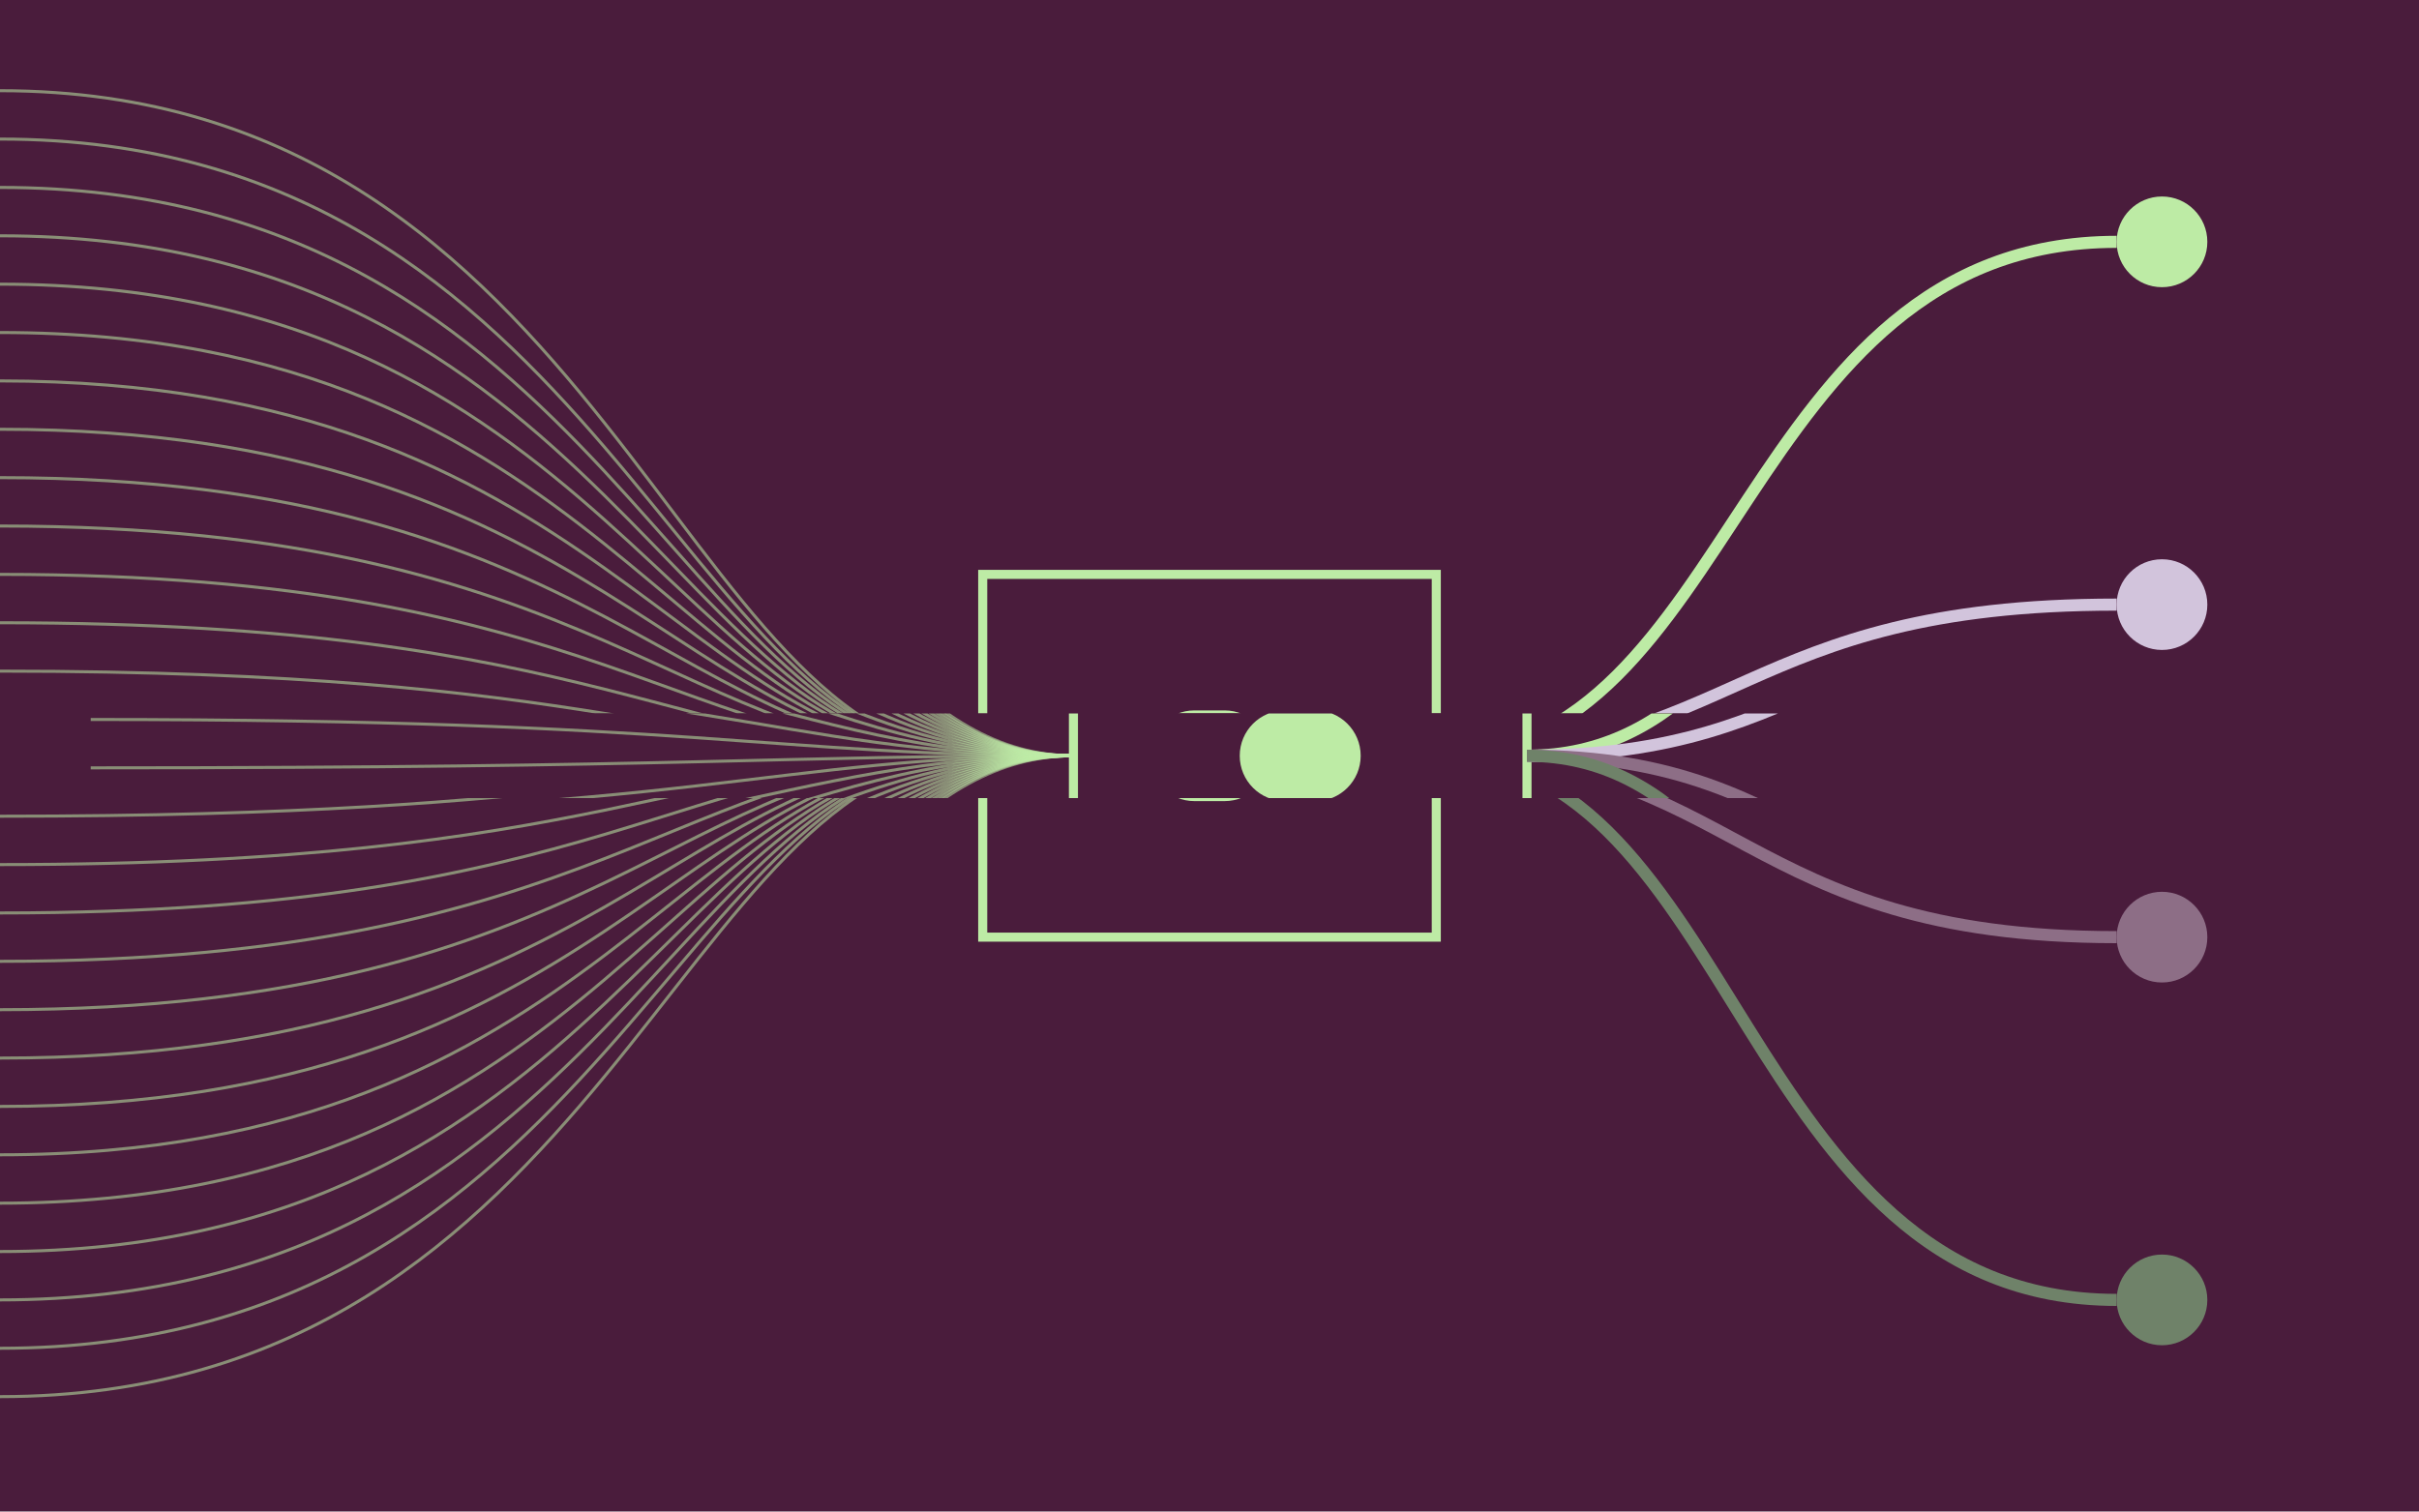
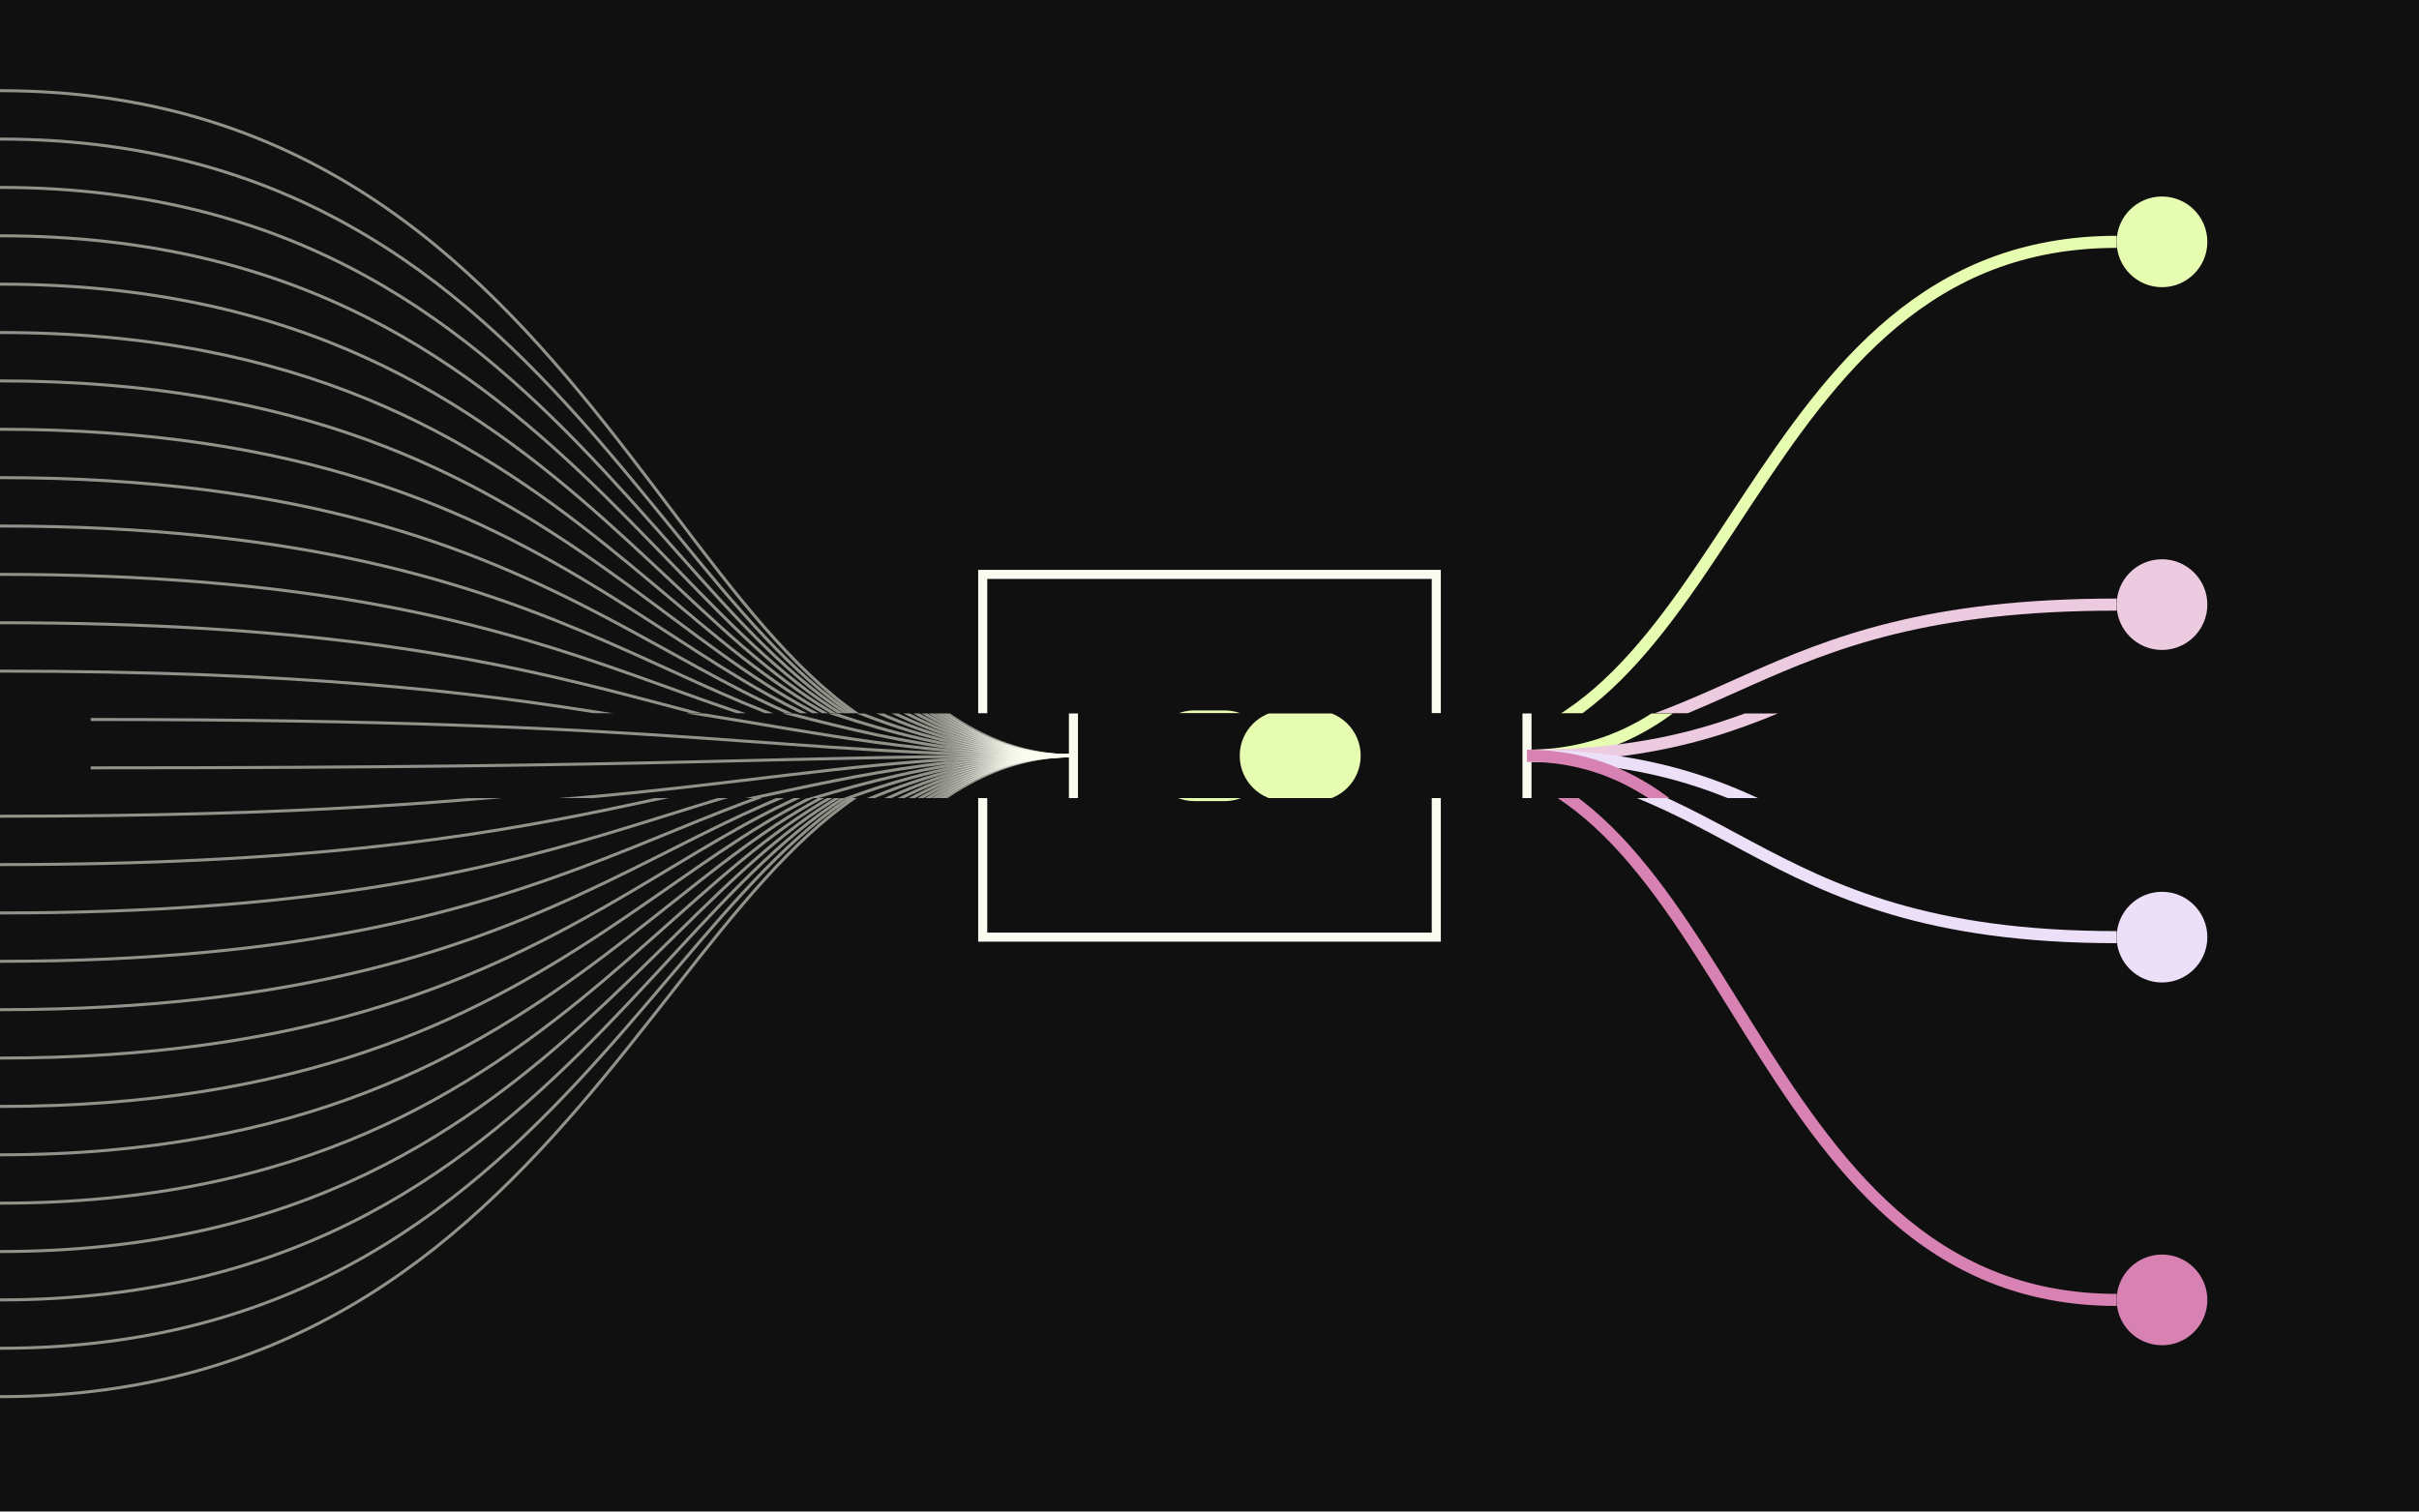
<svg xmlns="http://www.w3.org/2000/svg" viewBox="0 0 1600 1000" width="1600" height="1000">
  <defs>
    <clipPath id="t">
      <rect width="1600" height="472" />
    </clipPath>
    <clipPath id="b">
      <rect y="528" width="1600" height="1000" />
    </clipPath>
    <clipPath id="m">
      <rect y="472" width="1600" height="56" />
    </clipPath>
    <g id="art">
-       <path d="M0 60 C 400 60, 450 500, 650 500" fill="none" stroke="#bdeba5" stroke-opacity=".55" stroke-width="2" />
-       <path d="M0 92 C 400 92, 450 500, 650 500" fill="none" stroke="#bdeba5" stroke-opacity=".55" stroke-width="2" />
-       <path d="M0 124 C 400 124, 450 500, 650 500" fill="none" stroke="#bdeba5" stroke-opacity=".55" stroke-width="2" />
-       <path d="M0 156 C 400 156, 450 500, 650 500" fill="none" stroke="#bdeba5" stroke-opacity=".55" stroke-width="2" />
-       <path d="M0 188 C 400 188, 450 500, 650 500" fill="none" stroke="#bdeba5" stroke-opacity=".55" stroke-width="2" />
-       <path d="M0 220 C 400 220, 450 500, 650 500" fill="none" stroke="#bdeba5" stroke-opacity=".55" stroke-width="2" />
-       <path d="M0 252 C 400 252, 450 500, 650 500" fill="none" stroke="#bdeba5" stroke-opacity=".55" stroke-width="2" />
-       <path d="M0 284 C 400 284, 450 500, 650 500" fill="none" stroke="#bdeba5" stroke-opacity=".55" stroke-width="2" />
-       <path d="M0 316 C 400 316, 450 500, 650 500" fill="none" stroke="#bdeba5" stroke-opacity=".55" stroke-width="2" />
-       <path d="M0 348 C 400 348, 450 500, 650 500" fill="none" stroke="#bdeba5" stroke-opacity=".55" stroke-width="2" />
-       <path d="M0 380 C 400 380, 450 500, 650 500" fill="none" stroke="#bdeba5" stroke-opacity=".55" stroke-width="2" />
-       <path d="M0 412 C 400 412, 450 500, 650 500" fill="none" stroke="#bdeba5" stroke-opacity=".55" stroke-width="2" />
-       <path d="M0 444 C 400 444, 450 500, 650 500" fill="none" stroke="#bdeba5" stroke-opacity=".55" stroke-width="2" />
-       <path d="M0 476 C 400 476, 450 500, 650 500" fill="none" stroke="#bdeba5" stroke-opacity=".55" stroke-width="2" />
-       <path d="M0 508 C 400 508, 450 500, 650 500" fill="none" stroke="#bdeba5" stroke-opacity=".55" stroke-width="2" />
-       <path d="M0 540 C 400 540, 450 500, 650 500" fill="none" stroke="#bdeba5" stroke-opacity=".55" stroke-width="2" />
-       <path d="M0 572 C 400 572, 450 500, 650 500" fill="none" stroke="#bdeba5" stroke-opacity=".55" stroke-width="2" />
-       <path d="M0 604 C 400 604, 450 500, 650 500" fill="none" stroke="#bdeba5" stroke-opacity=".55" stroke-width="2" />
-       <path d="M0 636 C 400 636, 450 500, 650 500" fill="none" stroke="#bdeba5" stroke-opacity=".55" stroke-width="2" />
-       <path d="M0 668 C 400 668, 450 500, 650 500" fill="none" stroke="#bdeba5" stroke-opacity=".55" stroke-width="2" />
-       <path d="M0 700 C 400 700, 450 500, 650 500" fill="none" stroke="#bdeba5" stroke-opacity=".55" stroke-width="2" />
-       <path d="M0 732 C 400 732, 450 500, 650 500" fill="none" stroke="#bdeba5" stroke-opacity=".55" stroke-width="2" />
-       <path d="M0 764 C 400 764, 450 500, 650 500" fill="none" stroke="#bdeba5" stroke-opacity=".55" stroke-width="2" />
-       <path d="M0 796 C 400 796, 450 500, 650 500" fill="none" stroke="#bdeba5" stroke-opacity=".55" stroke-width="2" />
-       <path d="M0 828 C 400 828, 450 500, 650 500" fill="none" stroke="#bdeba5" stroke-opacity=".55" stroke-width="2" />
-       <path d="M0 860 C 400 860, 450 500, 650 500" fill="none" stroke="#bdeba5" stroke-opacity=".55" stroke-width="2" />
-       <path d="M0 892 C 400 892, 450 500, 650 500" fill="none" stroke="#bdeba5" stroke-opacity=".55" stroke-width="2" />
-       <path d="M0 924 C 400 924, 450 500, 650 500" fill="none" stroke="#bdeba5" stroke-opacity=".55" stroke-width="2" />
-       <rect x="650" y="380" width="300" height="240" fill="#4a1c3c" stroke="#bdeba5" stroke-width="6" />
-       <rect x="760" y="470" width="80" height="60" rx="30" fill="#bdeba5" />
-       <path d="M950 500 C 1150 500, 1150 160, 1400 160" fill="none" stroke="#bdeba5" stroke-width="8" />
-       <circle cx="1430" cy="160" r="30" fill="#bdeba5" />
-       <path d="M950 500 C 1150 500, 1150 400, 1400 400" fill="none" stroke="#d2c4dc" stroke-width="8" />
-       <circle cx="1430" cy="400" r="30" fill="#d2c4dc" />
-       <path d="M950 500 C 1150 500, 1150 620, 1400 620" fill="none" stroke="#8d6e86" stroke-width="8" />
-       <circle cx="1430" cy="620" r="30" fill="#8d6e86" />
-       <path d="M950 500 C 1150 500, 1150 860, 1400 860" fill="none" stroke="#6f8269" stroke-width="8" />
-       <circle cx="1430" cy="860" r="30" fill="#6f8269" />
+       <path d="M0 60 C 400 60, 450 500, 650 500" fill="none" stroke="#fafcf0" stroke-opacity=".55" stroke-width="2" />
+       <path d="M0 92 C 400 92, 450 500, 650 500" fill="none" stroke="#fafcf0" stroke-opacity=".55" stroke-width="2" />
+       <path d="M0 124 C 400 124, 450 500, 650 500" fill="none" stroke="#fafcf0" stroke-opacity=".55" stroke-width="2" />
+       <path d="M0 156 C 400 156, 450 500, 650 500" fill="none" stroke="#fafcf0" stroke-opacity=".55" stroke-width="2" />
+       <path d="M0 188 C 400 188, 450 500, 650 500" fill="none" stroke="#fafcf0" stroke-opacity=".55" stroke-width="2" />
+       <path d="M0 220 C 400 220, 450 500, 650 500" fill="none" stroke="#fafcf0" stroke-opacity=".55" stroke-width="2" />
+       <path d="M0 252 C 400 252, 450 500, 650 500" fill="none" stroke="#fafcf0" stroke-opacity=".55" stroke-width="2" />
+       <path d="M0 284 C 400 284, 450 500, 650 500" fill="none" stroke="#fafcf0" stroke-opacity=".55" stroke-width="2" />
+       <path d="M0 316 C 400 316, 450 500, 650 500" fill="none" stroke="#fafcf0" stroke-opacity=".55" stroke-width="2" />
+       <path d="M0 348 C 400 348, 450 500, 650 500" fill="none" stroke="#fafcf0" stroke-opacity=".55" stroke-width="2" />
+       <path d="M0 380 C 400 380, 450 500, 650 500" fill="none" stroke="#fafcf0" stroke-opacity=".55" stroke-width="2" />
+       <path d="M0 412 C 400 412, 450 500, 650 500" fill="none" stroke="#fafcf0" stroke-opacity=".55" stroke-width="2" />
+       <path d="M0 444 C 400 444, 450 500, 650 500" fill="none" stroke="#fafcf0" stroke-opacity=".55" stroke-width="2" />
+       <path d="M0 476 C 400 476, 450 500, 650 500" fill="none" stroke="#fafcf0" stroke-opacity=".55" stroke-width="2" />
+       <path d="M0 508 C 400 508, 450 500, 650 500" fill="none" stroke="#fafcf0" stroke-opacity=".55" stroke-width="2" />
+       <path d="M0 540 C 400 540, 450 500, 650 500" fill="none" stroke="#fafcf0" stroke-opacity=".55" stroke-width="2" />
+       <path d="M0 572 C 400 572, 450 500, 650 500" fill="none" stroke="#fafcf0" stroke-opacity=".55" stroke-width="2" />
+       <path d="M0 604 C 400 604, 450 500, 650 500" fill="none" stroke="#fafcf0" stroke-opacity=".55" stroke-width="2" />
+       <path d="M0 636 C 400 636, 450 500, 650 500" fill="none" stroke="#fafcf0" stroke-opacity=".55" stroke-width="2" />
+       <path d="M0 668 C 400 668, 450 500, 650 500" fill="none" stroke="#fafcf0" stroke-opacity=".55" stroke-width="2" />
+       <path d="M0 700 C 400 700, 450 500, 650 500" fill="none" stroke="#fafcf0" stroke-opacity=".55" stroke-width="2" />
+       <path d="M0 732 C 400 732, 450 500, 650 500" fill="none" stroke="#fafcf0" stroke-opacity=".55" stroke-width="2" />
+       <path d="M0 764 C 400 764, 450 500, 650 500" fill="none" stroke="#fafcf0" stroke-opacity=".55" stroke-width="2" />
+       <path d="M0 796 C 400 796, 450 500, 650 500" fill="none" stroke="#fafcf0" stroke-opacity=".55" stroke-width="2" />
+       <path d="M0 828 C 400 828, 450 500, 650 500" fill="none" stroke="#fafcf0" stroke-opacity=".55" stroke-width="2" />
+       <path d="M0 860 C 400 860, 450 500, 650 500" fill="none" stroke="#fafcf0" stroke-opacity=".55" stroke-width="2" />
+       <path d="M0 892 C 400 892, 450 500, 650 500" fill="none" stroke="#fafcf0" stroke-opacity=".55" stroke-width="2" />
+       <path d="M0 924 C 400 924, 450 500, 650 500" fill="none" stroke="#fafcf0" stroke-opacity=".55" stroke-width="2" />
+       <rect x="650" y="380" width="300" height="240" fill="#111010" stroke="#fafcf0" stroke-width="6" />
+       <rect x="760" y="470" width="80" height="60" rx="30" fill="#e6fcb0" />
+       <path d="M950 500 C 1150 500, 1150 160, 1400 160" fill="none" stroke="#e6fcb0" stroke-width="8" />
+       <circle cx="1430" cy="160" r="30" fill="#e6fcb0" />
+       <path d="M950 500 C 1150 500, 1150 400, 1400 400" fill="none" stroke="#eccae0" stroke-width="8" />
+       <circle cx="1430" cy="400" r="30" fill="#eccae0" />
+       <path d="M950 500 C 1150 500, 1150 620, 1400 620" fill="none" stroke="#ece0f8" stroke-width="8" />
+       <circle cx="1430" cy="620" r="30" fill="#ece0f8" />
+       <path d="M950 500 C 1150 500, 1150 860, 1400 860" fill="none" stroke="#d782b3" stroke-width="8" />
+       <circle cx="1430" cy="860" r="30" fill="#d782b3" />
    </g>
  </defs>
-   <rect width="1600" height="1000" fill="#4a1c3c" />
+   <rect width="1600" height="1000" fill="#111010" />
  <use href="#art" clip-path="url(#t)" />
  <use href="#art" clip-path="url(#b)" />
-   <rect y="472" width="1600" height="56" fill="#4a1c3c" />
+   <rect y="472" width="1600" height="56" fill="#111010" />
  <g transform="translate(60 0)">
    <use href="#art" clip-path="url(#m)" />
  </g>
</svg>
